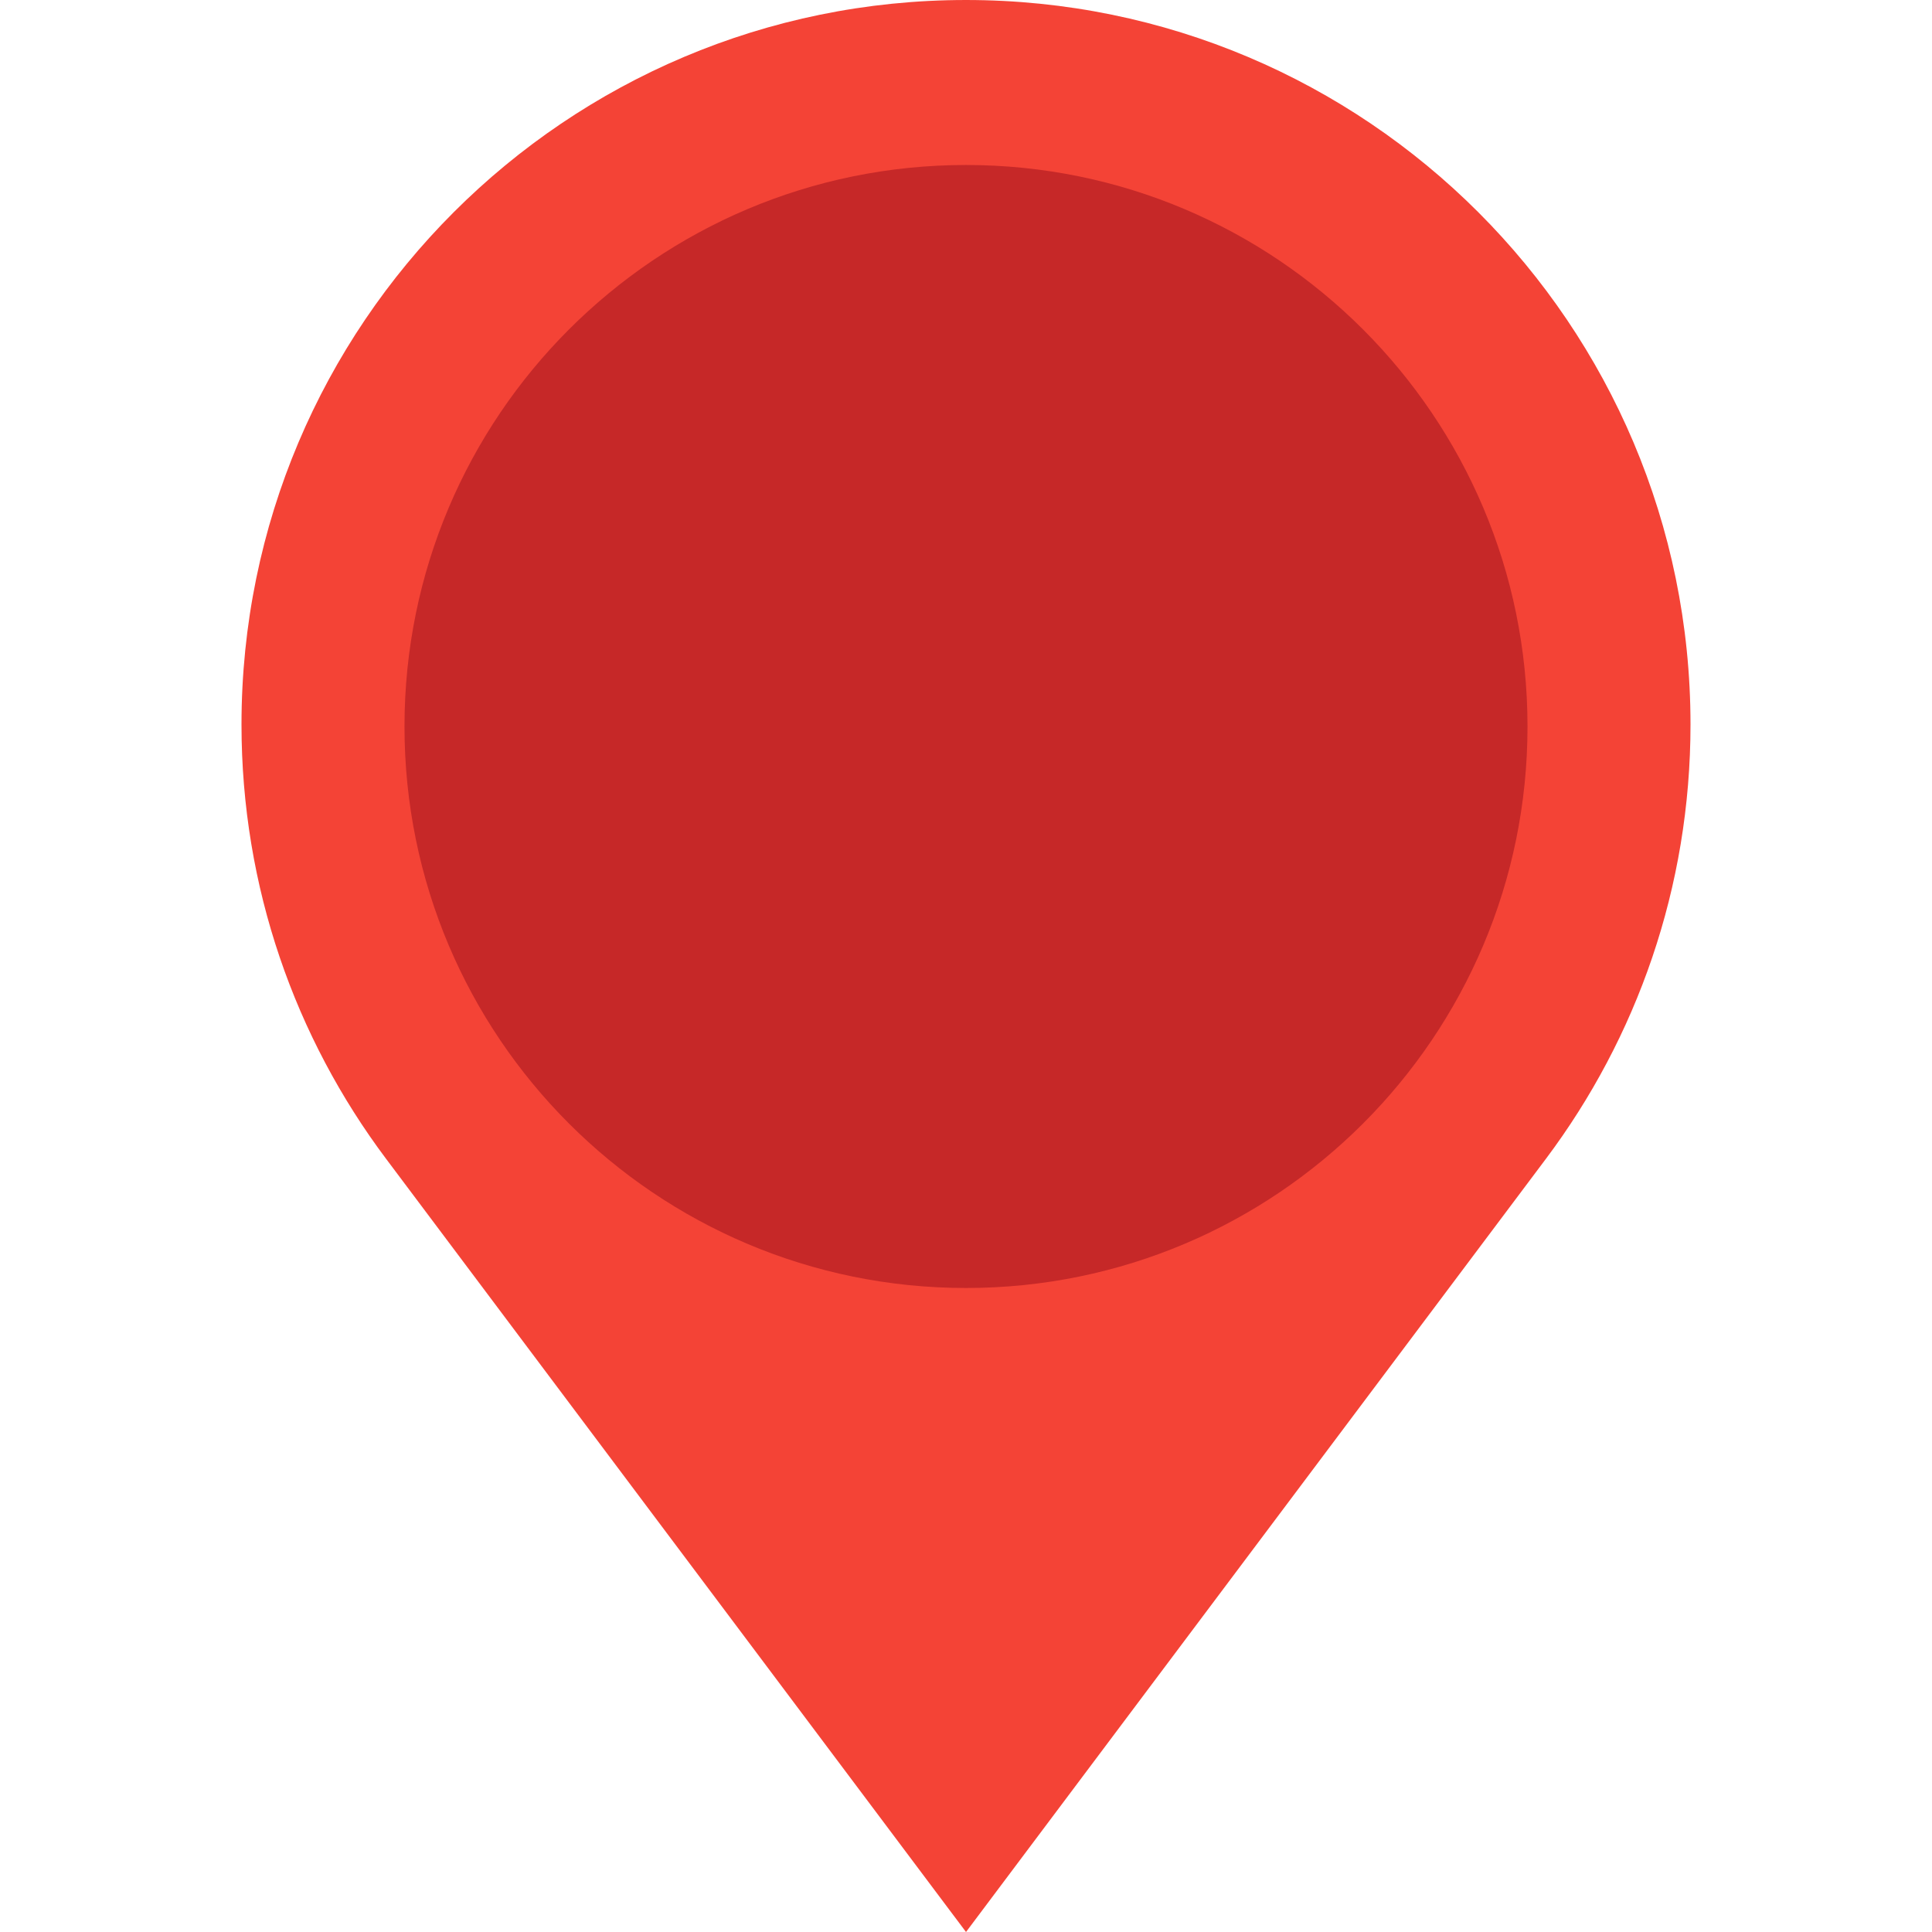
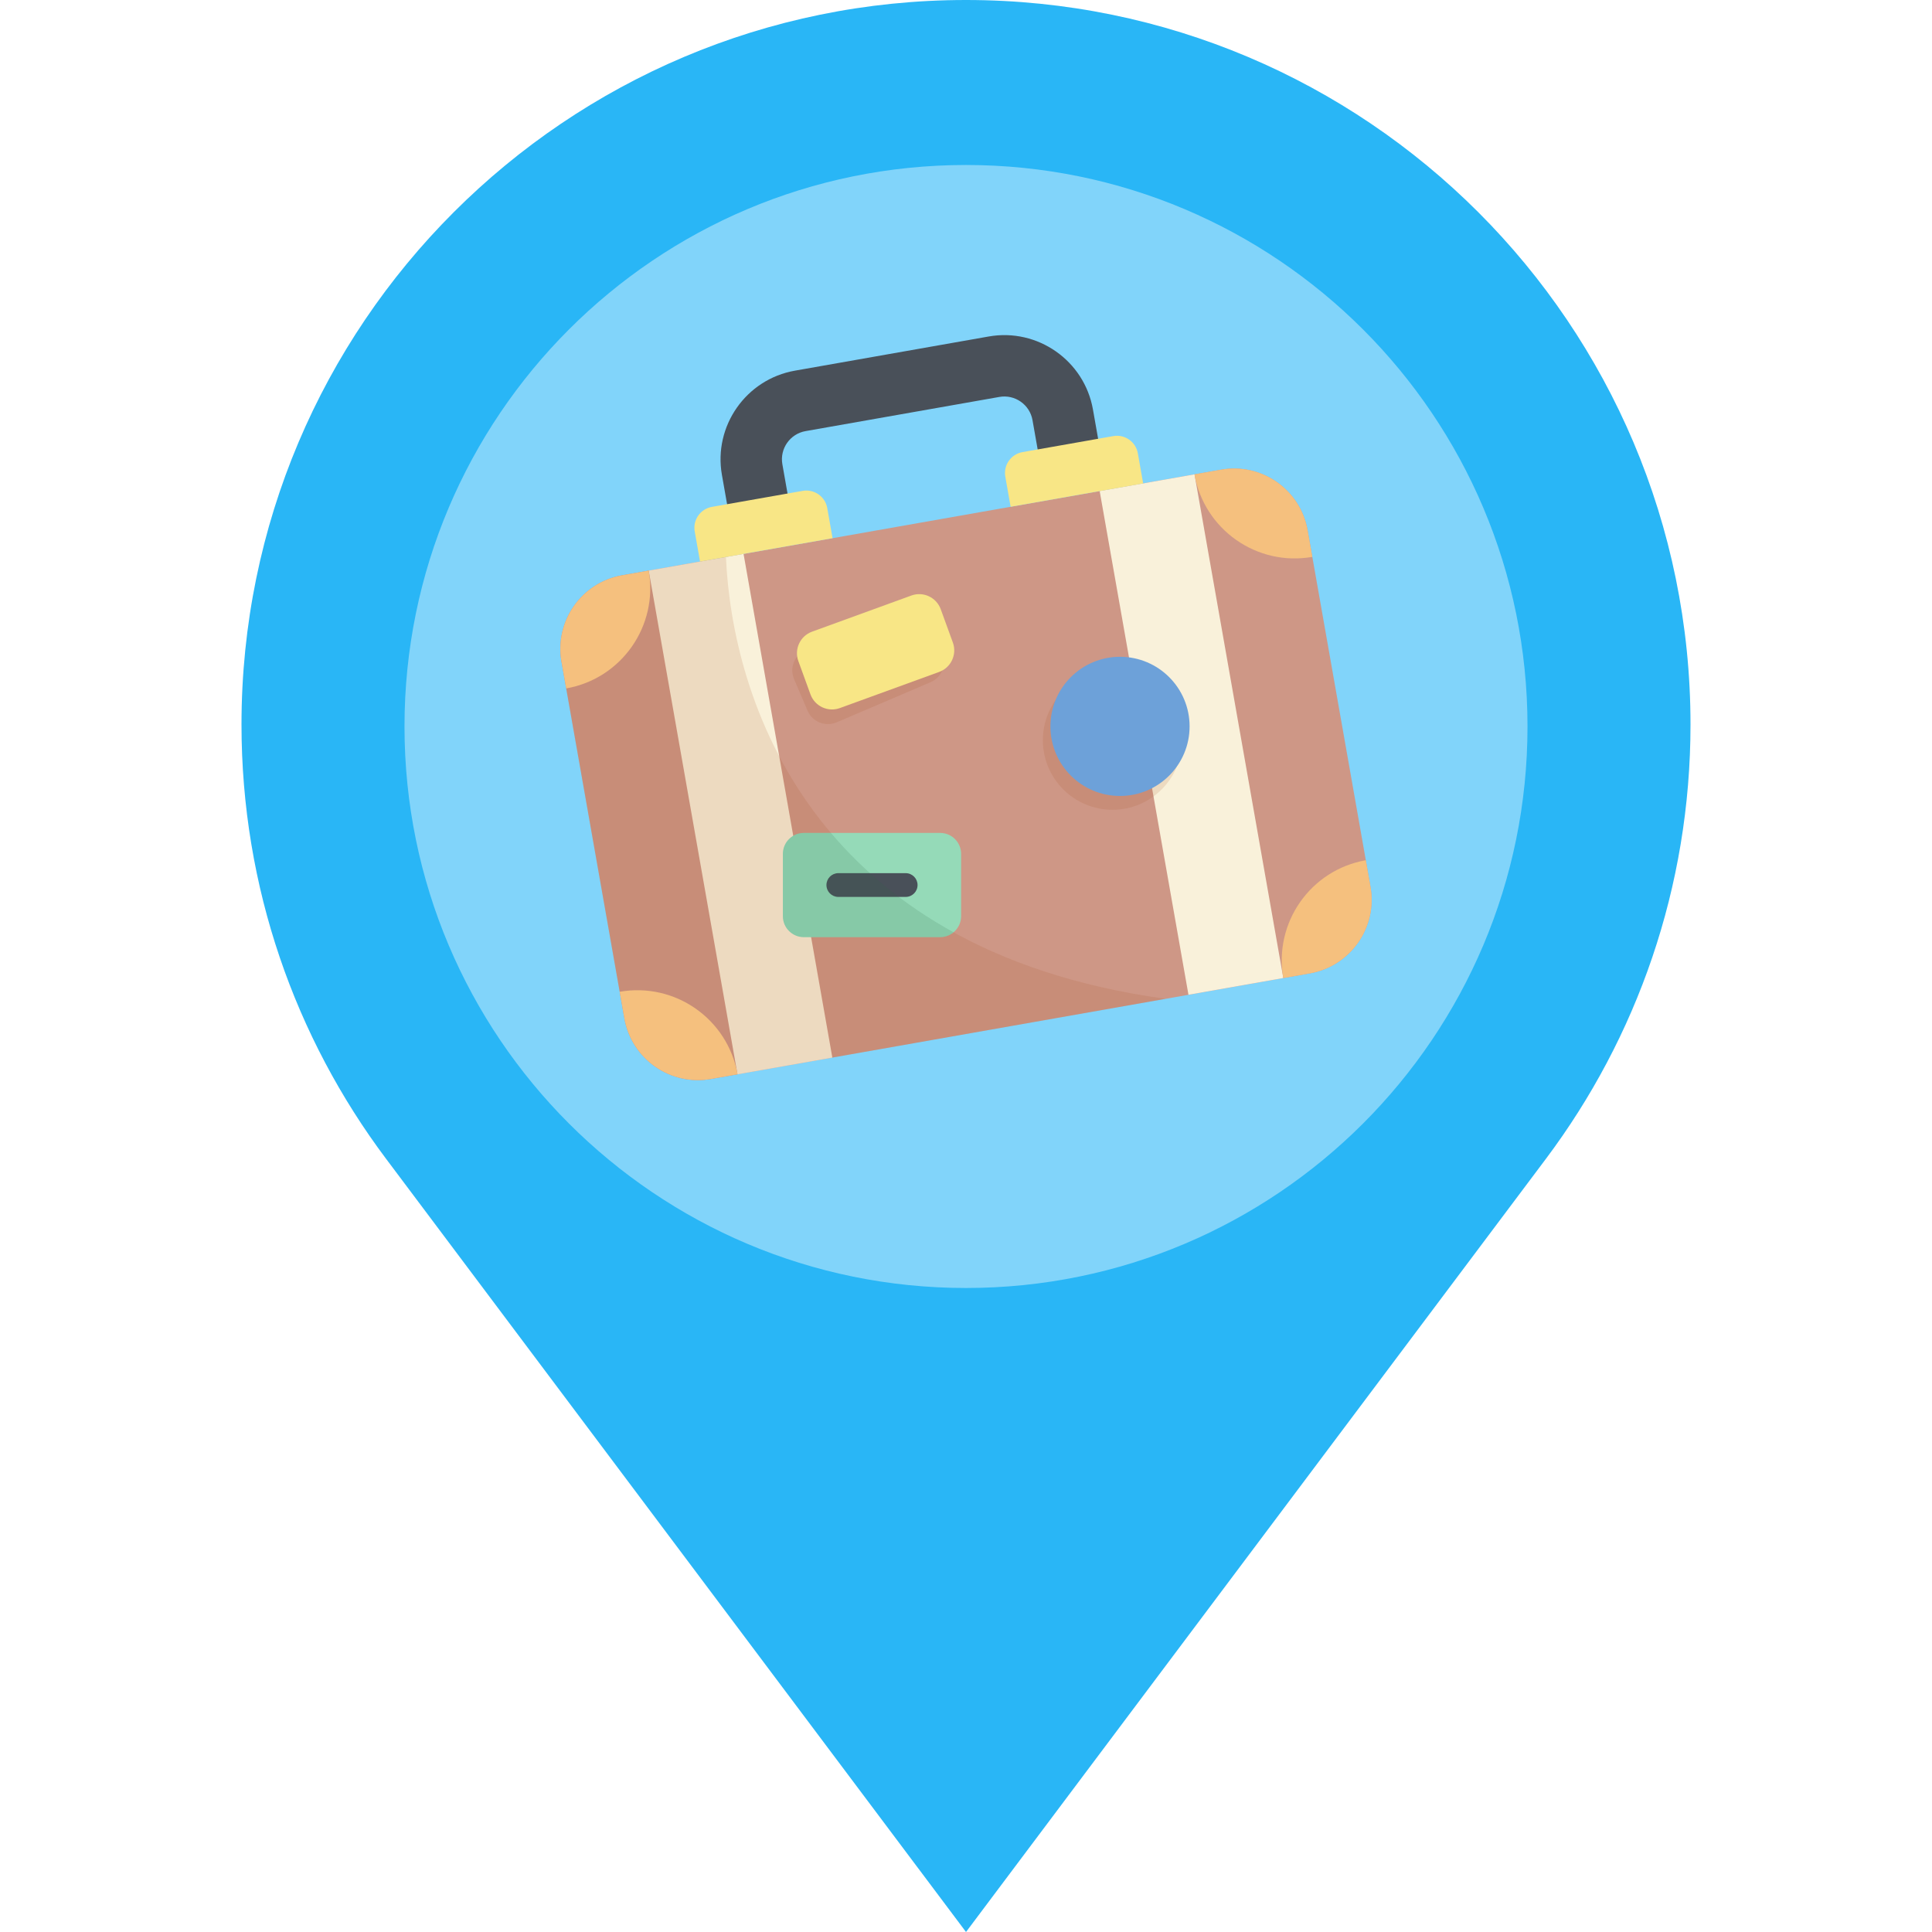
- <svg xmlns="http://www.w3.org/2000/svg" version="1.1" id="Capa_1" x="0px" y="0px" width="72px" height="72px" viewBox="0 0 485.213 485.212" style="enable-background:new 0 0 485.213 485.212;" xml:space="preserve">
+ <svg xmlns="http://www.w3.org/2000/svg" xml:space="preserve" viewBox="0 0 6900.807 6900.793" height="1024" width="1024" y="0px" x="0px" id="Capa_1" version="1.1">
  <defs id="defs39" />
  <g id="g4">
-     <path d="M 242.606,0 C 142.124,0 60.651,81.473 60.651,181.955 c 0,40.928 13.504,78.659 36.31,109.075 L 242.607,485.213 388.252,291.03 c 22.808,-30.416 36.31,-68.146 36.31,-109.075 C 424.562,81.473 343.089,0 242.606,0 Z" id="path2" style="fill:#f44336;fill-opacity:1" />
-     <circle style="opacity:1;vector-effect:none;fill:#c62828;fill-opacity:1;stroke:none;stroke-width:0;stroke-linecap:butt;stroke-linejoin:miter;stroke-miterlimit:4;stroke-dasharray:none;stroke-dashoffset:0;stroke-opacity:1" id="path850" cx="242.606" cy="182.455" r="141.019" />
+     <g transform="matrix(14.22222,0,0,14.22222,4.8356999e-5,-0.00705164)" id="g849">
+       <g id="g1094">
+         <path style="fill:#29b6f6;fill-opacity:1" id="path2" d="M 242.606,0 C 142.124,0 60.651,81.473 60.651,181.955 c 0,40.928 13.504,78.659 36.31,109.075 L 242.607,485.213 388.252,291.03 c 22.808,-30.416 36.31,-68.146 36.31,-109.075 C 424.562,81.473 343.089,0 242.606,0 Z" />
+         <circle r="141.019" cy="182.455" cx="242.606" id="path850" style="opacity:1;vector-effect:none;fill:#81d4fa;fill-opacity:1;stroke:none;stroke-width:0;stroke-linecap:butt;stroke-linejoin:miter;stroke-miterlimit:4;stroke-dasharray:none;stroke-dashoffset:0;stroke-opacity:1" />
+         <g id="g940" transform="matrix(0.3979519,0,0,0.3979519,140.7308,75.84026)">
+           <path style="fill:#495059" d="m 343.235,108.211 -38.146,6.726 -7.119,-40.375 C 296.242,64.764 286.866,58.198 277.068,59.926 L 154.744,81.495 c -9.798,1.728 -16.364,11.104 -14.636,20.902 l 7.119,40.375 -38.146,6.726 -7.119,-40.375 C 96.526,78.291 117.186,48.785 148.018,43.348 L 270.341,21.78 c 30.832,-5.437 60.338,15.224 65.775,46.056 z" id="path2-3" />
+           <path style="fill:#ce9786" d="M 473.029,423.712 95.022,490.365 C 69.377,494.887 44.922,477.763 40.4,452.118 L 0.724,227.106 c -4.522,-25.645 12.602,-50.1 38.247,-54.622 l 378.007,-66.653 c 25.645,-4.522 50.1,12.602 54.622,38.247 l 39.676,225.012 c 4.522,25.645 -12.602,50.1 -38.247,54.622 z" id="path4" />
+           <g id="g10-6">
+             <rect x="83.307" y="161.795" transform="matrix(-0.9848,0.1736,-0.1736,-0.9848,281.7733,621.7292)" style="fill:#f9f1da" width="60.779" height="322.785" id="rect6" />
+             <rect x="367.921" y="111.605" transform="matrix(0.9848,-0.1736,0.1736,0.9848,-41.3451,73.2931)" style="fill:#f9f1da" width="60.779" height="322.785" id="rect8" />
+           </g>
+           <g id="g16-7">
+             <path style="fill:#f8e686" d="m 152.929,119.207 -57.268,10.098 c -7.284,1.284 -12.148,8.23 -10.863,15.514 l 3.349,18.994 83.646,-14.749 -3.349,-18.994 c -1.284,-7.284 -8.231,-12.148 -15.515,-10.863 z" id="path12" />
+             <path style="fill:#f8e686" d="m 291.67,94.743 57.268,-10.098 c 7.284,-1.284 14.23,3.579 15.514,10.863 l 3.349,18.994 -83.646,14.749 -3.349,-18.994 c -1.283,-7.284 3.58,-14.23 10.864,-15.514 z" id="path14" />
+           </g>
+           <circle style="opacity:0.15;fill:#a95425;enable-background:new" cx="348.43" cy="276.55" r="43.918" id="circle18" />
+           <circle style="fill:#6da1d9" cx="353.19" cy="267.84" r="43.918" id="circle20" />
+           <path style="opacity:0.15;fill:#a95425;enable-background:new" d="M 104.494,160.93 38.971,172.483 C 13.326,177.005 -3.798,201.46 0.724,227.105 L 40.4,452.118 c 4.522,25.645 28.977,42.769 54.622,38.247 L 381.919,439.777 C 156.773,408.822 108.351,249.221 104.494,160.93 Z" id="path22" />
+           <path style="fill:#95dab8" d="m 239.687,400.856 h -86.021 c -7.308,0 -13.233,-5.925 -13.233,-13.233 v -39.314 c 0,-7.309 5.925,-13.233 13.233,-13.233 h 86.021 c 7.308,0 13.233,5.925 13.233,13.233 v 39.314 c 0,7.309 -5.925,13.233 -13.233,13.233 z" id="path24" />
+           <path style="fill:#495059" d="m 217.923,375.466 h -42.492 c -4.143,0 -7.5,-3.358 -7.5,-7.5 0,-4.142 3.357,-7.5 7.5,-7.5 h 42.492 c 4.142,0 7.5,3.358 7.5,7.5 0,4.142 -3.358,7.5 -7.5,7.5 z" id="path26" />
+           <path style="opacity:0.15;fill:#2c6245;enable-background:new" d="m 170.725,335.076 h -17.059 c -7.308,0 -13.233,5.924 -13.233,13.233 v 39.314 c 0,7.309 5.925,13.233 13.233,13.233 h 86.021 c 3.215,0 6.16,-1.148 8.452,-3.054 -32.255,-17.765 -57.606,-39.365 -77.414,-62.726 z" id="path28" />
+           <g id="g38">
+             <path style="fill:#f5c07e" d="m 511.276,369.09 c 4.522,25.645 -12.602,50.1 -38.247,54.622 l -16.783,2.96 c -6.156,-34.915 17.157,-68.21 52.072,-74.366 z" id="path30" />
+             <path style="fill:#f5c07e" d="m 40.4,452.118 c 4.522,25.645 28.977,42.769 54.622,38.247 l 16.784,-2.959 C 105.65,452.491 72.355,429.178 37.44,435.334 Z" id="path32" />
+             <path style="fill:#f5c07e" d="m 0.724,227.106 c -4.522,-25.645 12.602,-50.1 38.247,-54.622 l 16.784,-2.96 c 6.156,34.915 -17.157,68.21 -52.072,74.366 z" id="path34" />
+             <path style="fill:#f5c07e" d="m 471.6,144.078 c -4.522,-25.645 -28.977,-42.769 -54.622,-38.247 l -16.784,2.959 c 6.156,34.915 39.451,58.228 74.366,52.072 z" id="path36" />
+           </g>
+           <path style="opacity:0.15;fill:#a95425;enable-background:new" d="m 233.703,239.921 -59.32,25.357 c -7.11,3.039 -15.339,-0.261 -18.378,-7.371 l -8.506,-19.898 c -3.04,-7.111 0.261,-15.339 7.371,-18.378 l 59.32,-25.358 c 7.11,-3.039 15.339,0.261 18.378,7.371 l 8.506,19.898 c 3.039,7.111 -0.261,15.339 -7.371,18.379 z" id="path40" />
+           <path style="fill:#f8e686" d="m 239.059,233.476 -62.663,22.807 c -7.511,2.734 -15.816,-1.139 -18.55,-8.65 l -7.65,-21.019 c -2.734,-7.511 1.139,-15.816 8.65,-18.55 l 62.663,-22.807 c 7.511,-2.734 15.816,1.139 18.55,8.65 l 7.65,21.019 c 2.734,7.511 -1.139,15.816 -8.65,18.55 z" id="path42" />
+           <g id="g44" />
+           <g id="g46" />
+           <g id="g48" />
+           <g id="g50" />
+           <g id="g52" />
+           <g id="g54" />
+           <g id="g56" />
+           <g id="g58" />
+           <g id="g60" />
+           <g id="g62" />
+           <g id="g64" />
+           <g id="g66" />
+           <g id="g68" />
+           <g id="g70" />
+           <g id="g72" />
+         </g>
+       </g>
+     </g>
  </g>
  <g id="g6" />
  <g id="g8" />
  <g id="g10" />
  <g id="g12" />
  <g id="g14" />
  <g id="g16" />
  <g id="g18" />
  <g id="g20" />
  <g id="g22" />
  <g id="g24" />
  <g id="g26" />
  <g id="g28" />
  <g id="g30" />
  <g id="g32" />
  <g id="g34" />
</svg>
